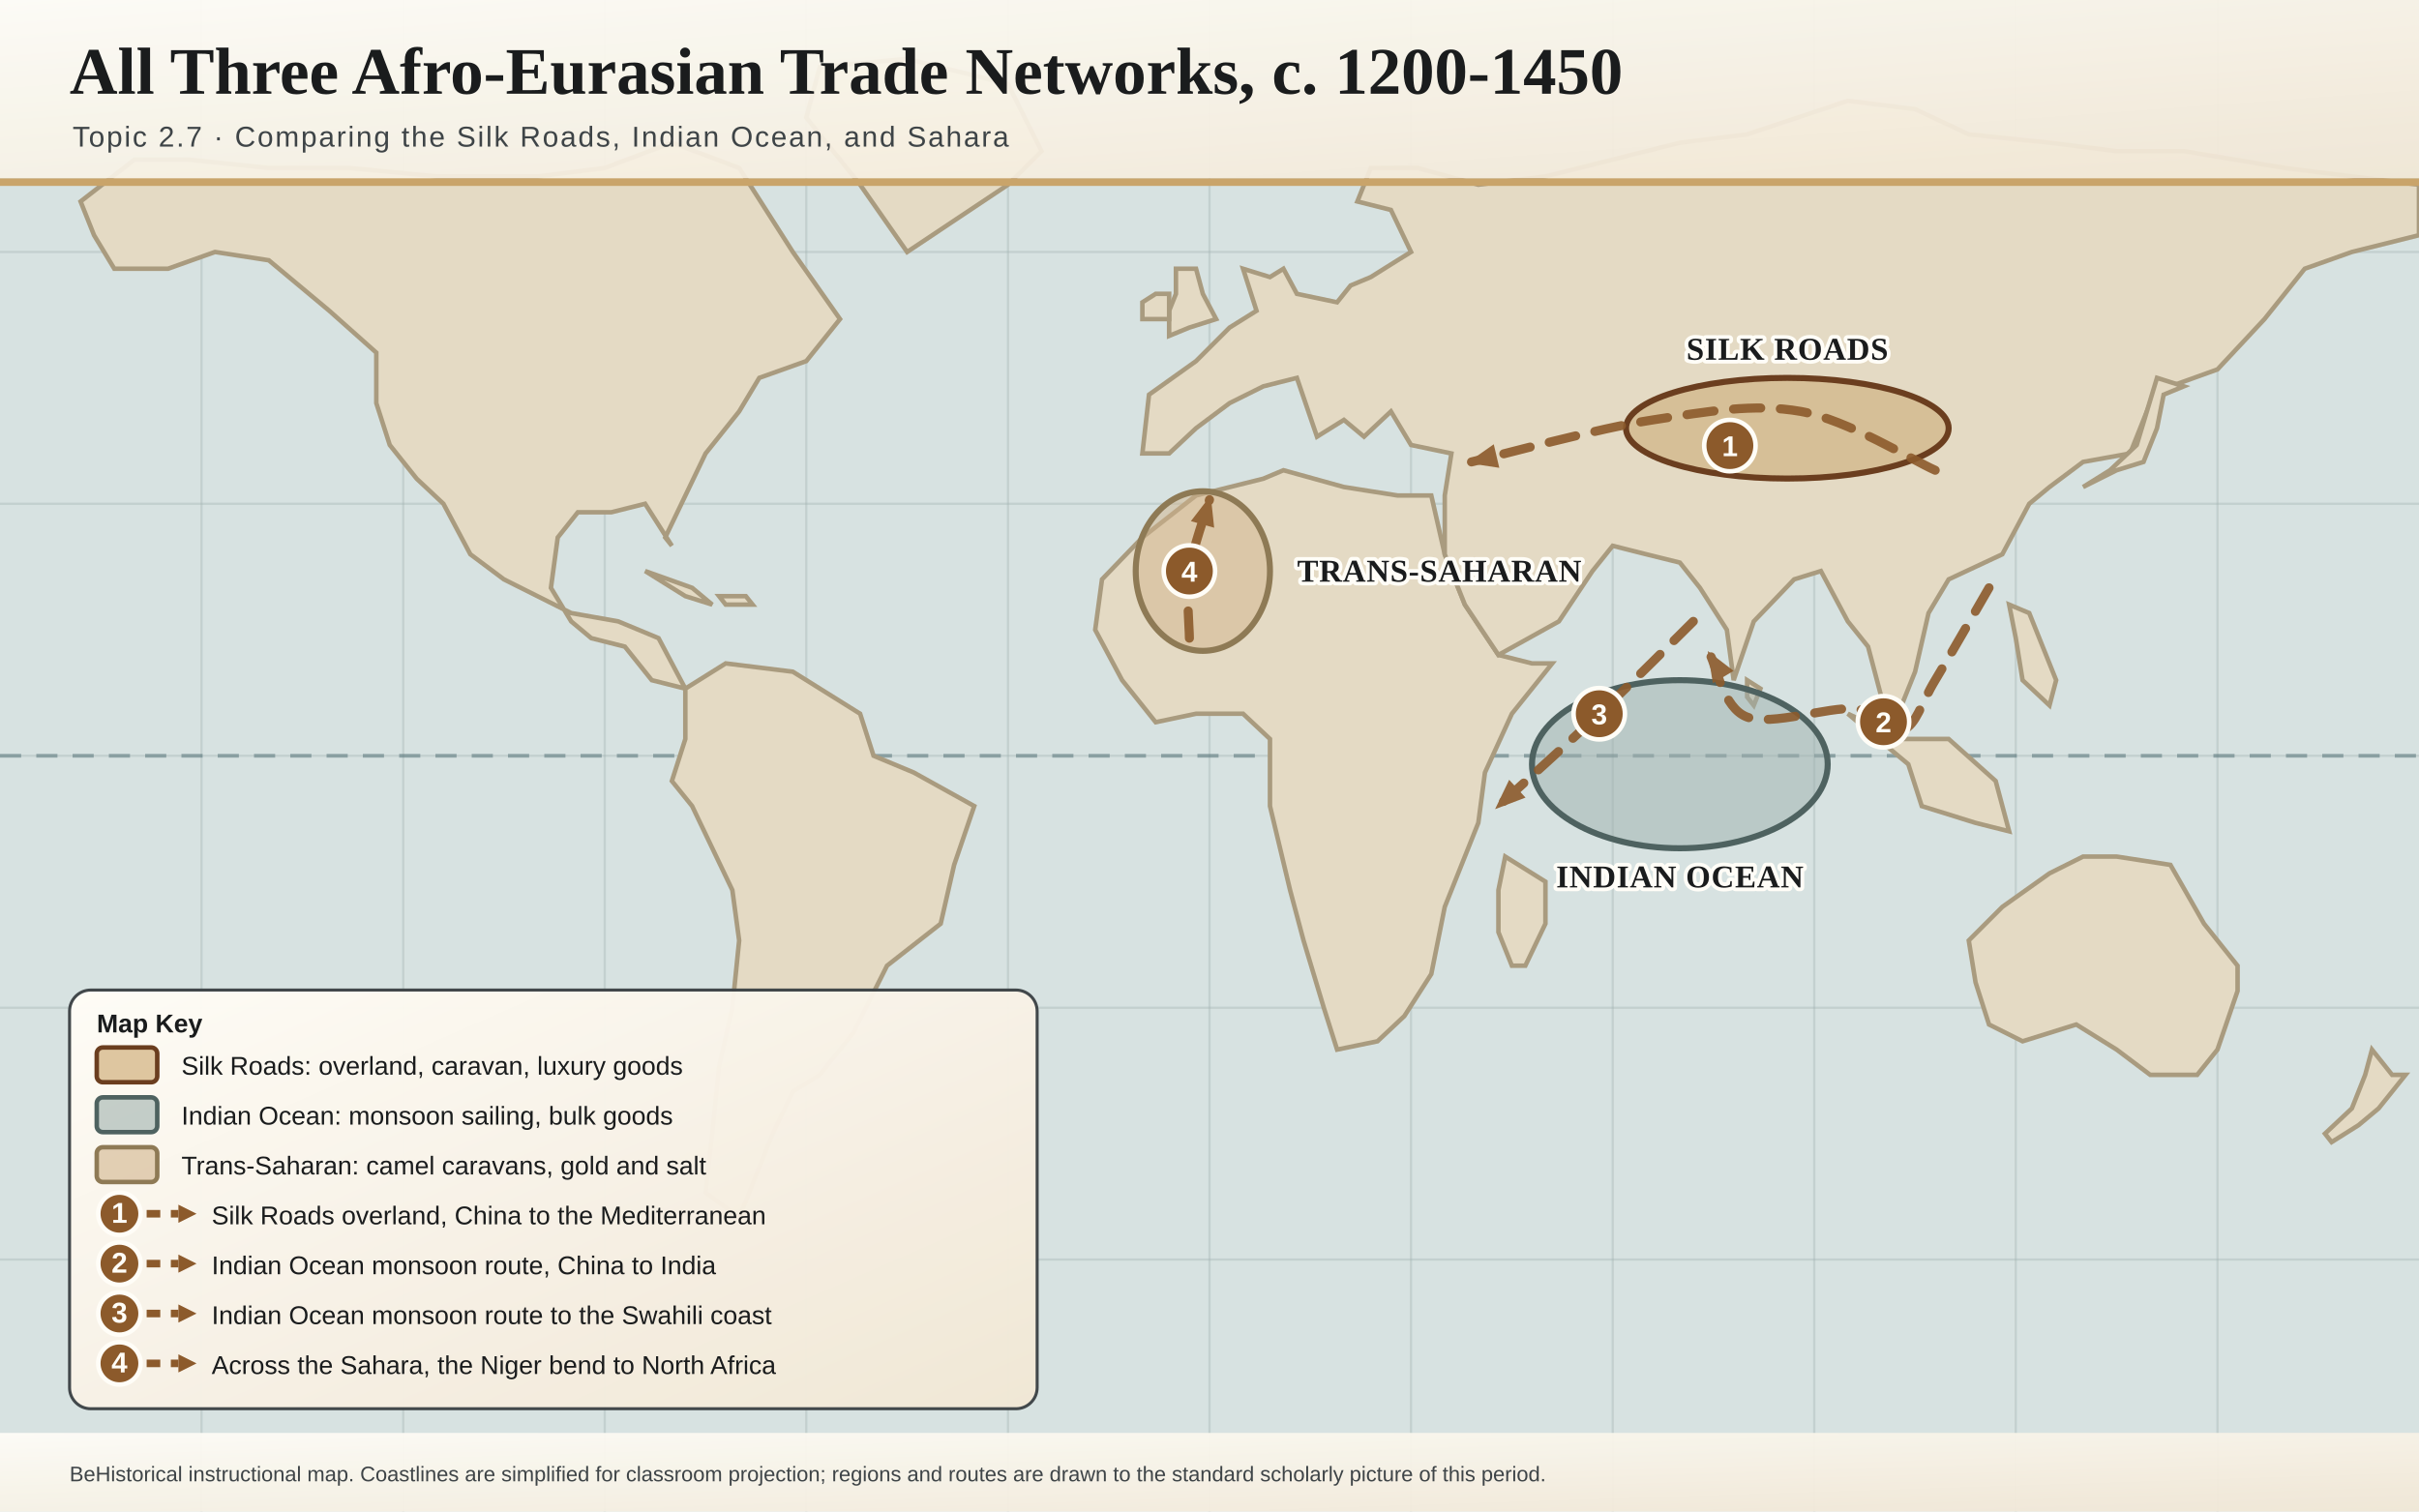
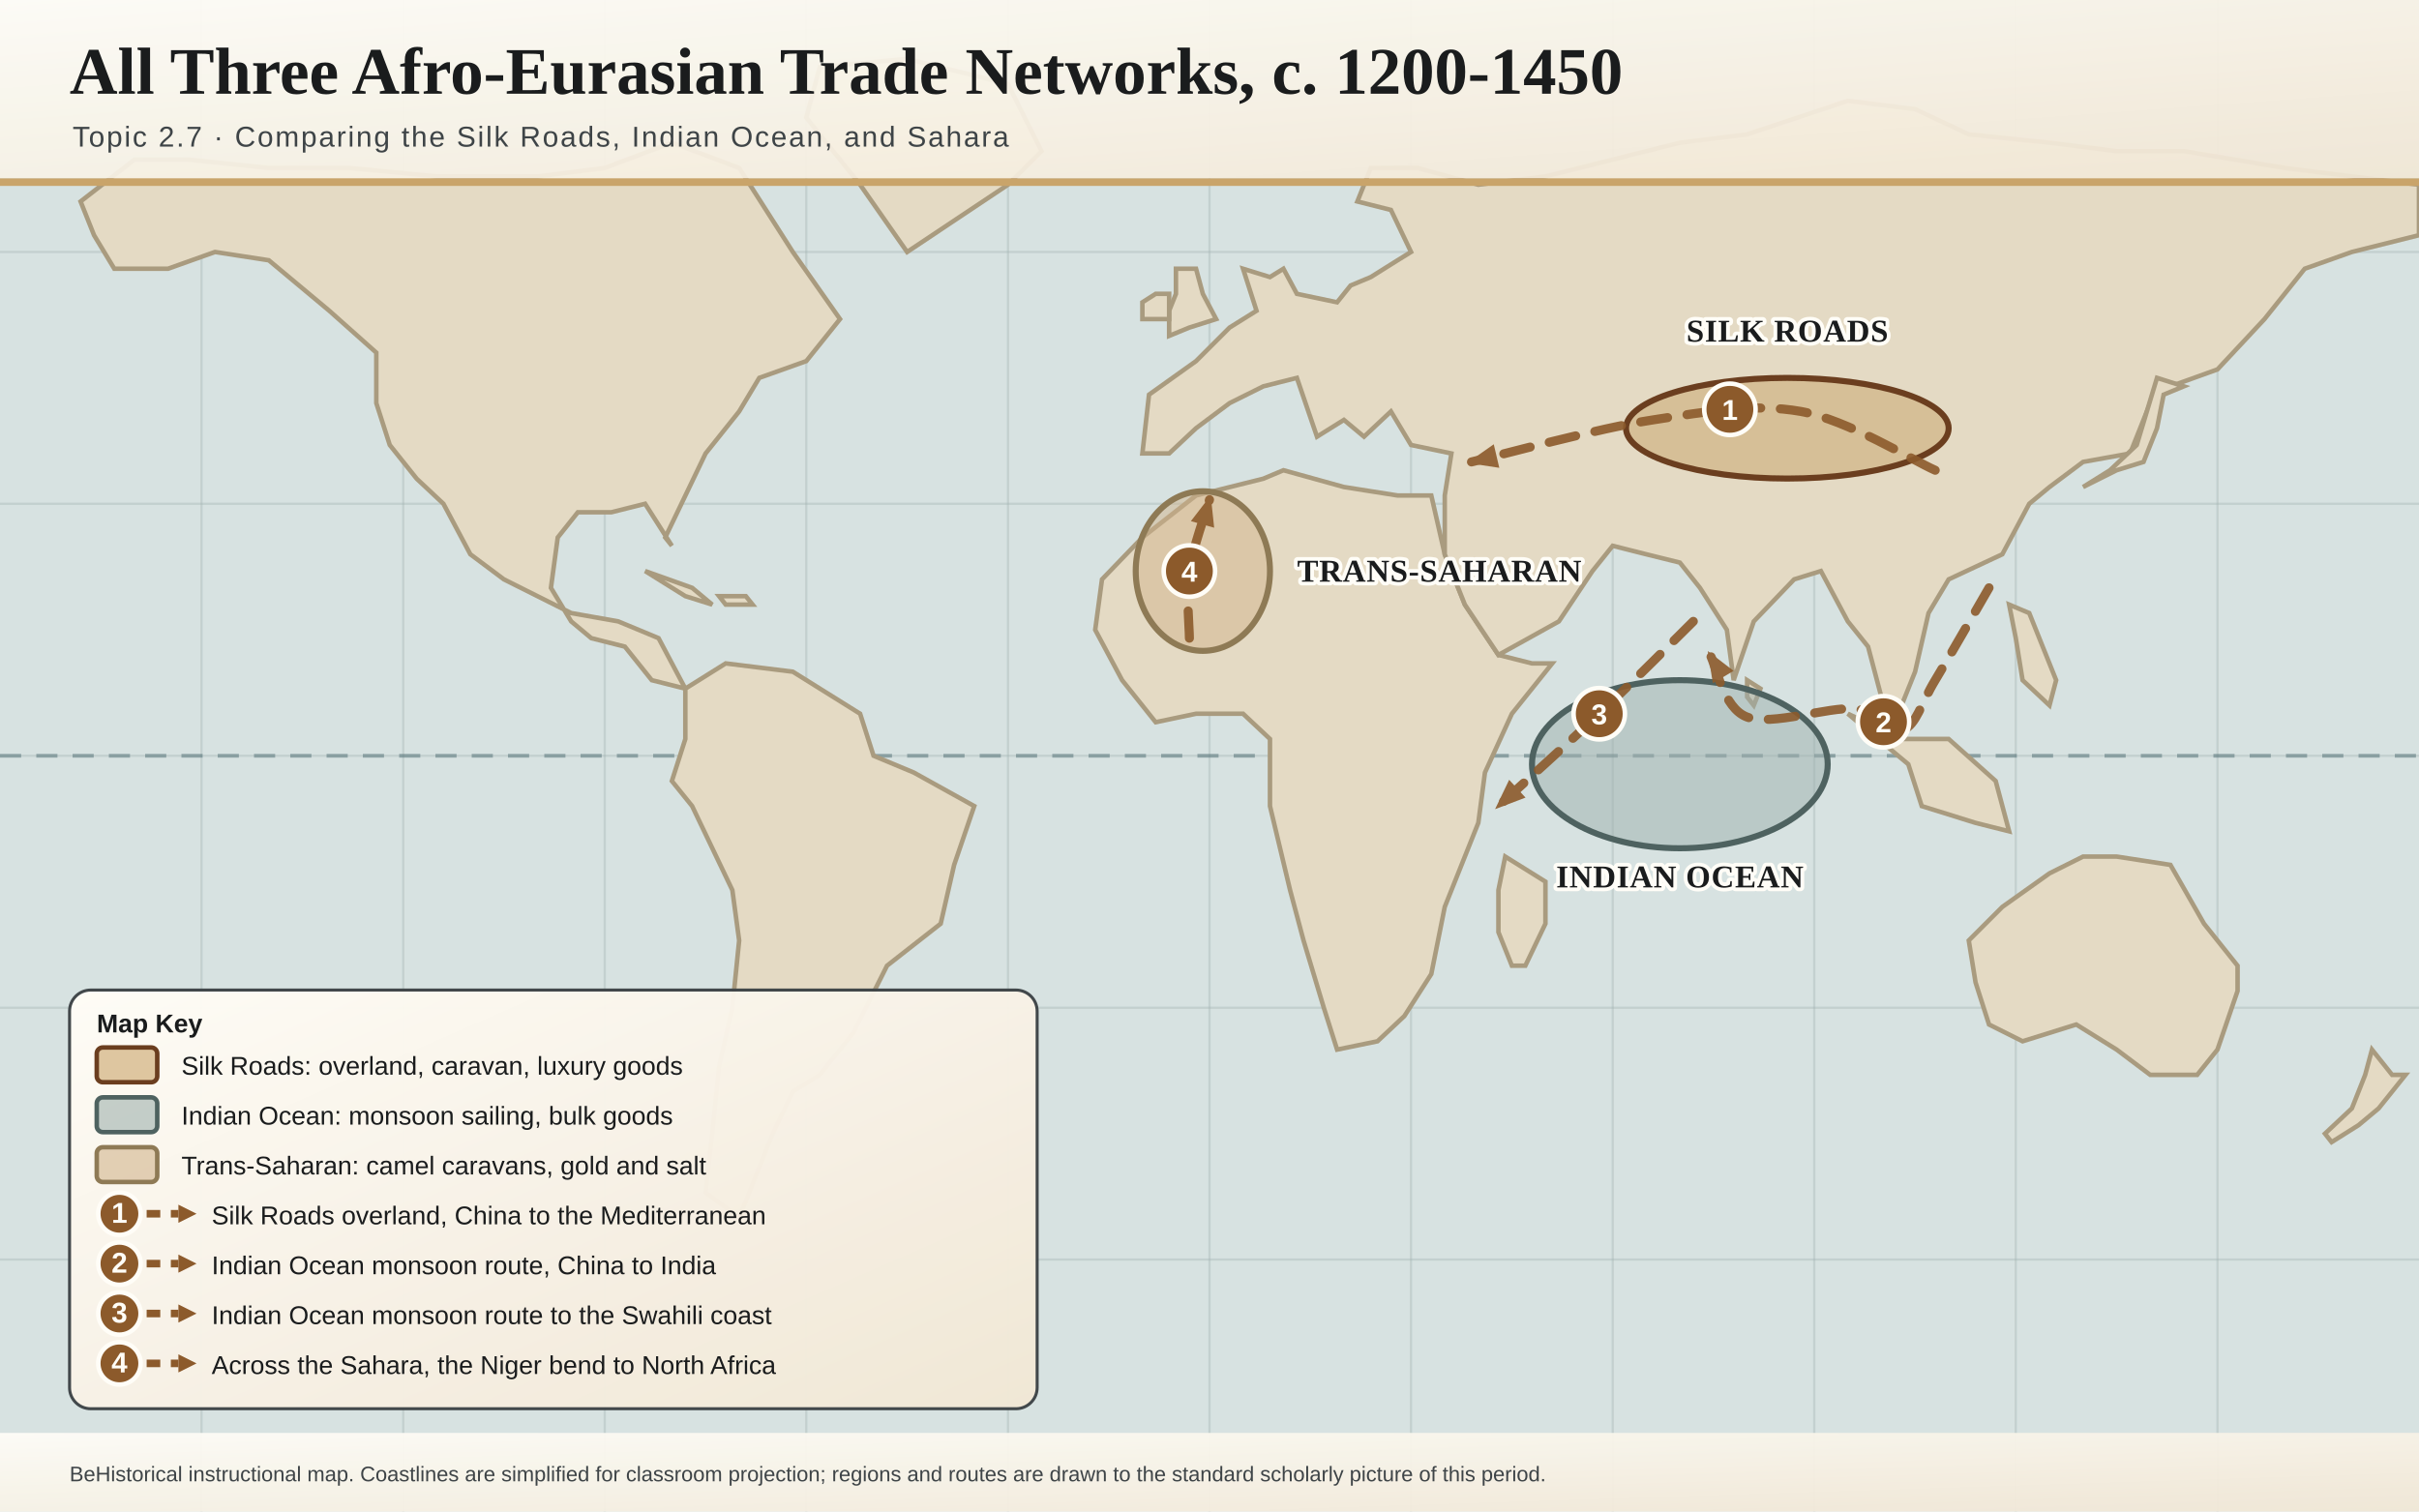
<svg xmlns="http://www.w3.org/2000/svg" width="1600" height="1000" viewBox="0 0 1600 1000" preserveAspectRatio="xMidYMid meet" role="img" aria-labelledby="map-title map-desc">
  <defs>
    <linearGradient id="paper" x1="0" x2="1" y1="0" y2="1">
      <stop offset="0" stop-color="#FFFDF7" />
      <stop offset="1" stop-color="#F1E7D5" />
    </linearGradient>
    <marker id="arrow" markerWidth="20" markerHeight="16" refX="17" refY="8" orient="auto" markerUnits="userSpaceOnUse">
      <path d="M0,0 L20,8 L0,16 Z" fill="#8C5A2B" />
    </marker>
    <style>
      .title{font-family:Georgia,'Times New Roman',serif;font-weight:700;font-size:44px;fill:#1A1C1D}
      .subtitle{font-family:Arial,Helvetica,sans-serif;font-size:19px;fill:#3E4447;letter-spacing:1.2px;text-transform:uppercase}
      .region{font-family:Georgia,'Times New Roman',serif;font-weight:700;font-size:21px;letter-spacing:.5px}
      .place{font-family:Arial,Helvetica,sans-serif;font-weight:700;font-size:18px;fill:#1A1C1D}
      .placenote{font-family:Arial,Helvetica,sans-serif;font-size:15px;fill:#3E4447}
      .small{font-family:Arial,Helvetica,sans-serif;font-size:17px;fill:#1A1C1D}
      .tiny{font-family:Arial,Helvetica,sans-serif;font-size:14px;fill:#3E4447}
      .badgenum{font-family:Arial,Helvetica,sans-serif;font-weight:700;font-size:19px;fill:#FFFDF7}
      .badge{fill:#8C5A2B;stroke:#FFFDF7;stroke-width:3}
      .halo{paint-order:stroke;stroke:#FFFDF7;stroke-width:5;stroke-linejoin:round}
      .city{fill:#1A1C1D;stroke:#FFFDF7;stroke-width:4}
+       .leader{stroke:#1A1C1D;stroke-width:2.5;stroke-linecap:round;opacity:.7}
      .flow{fill:none;stroke:#8C5A2B;stroke-width:6;stroke-linecap:round;opacity:.9}
      #land path{fill:#E4DAC4;stroke:#A99B7F;stroke-width:3}
      #graticule line{stroke:#9FB0AE;stroke-width:1.5;opacity:.35}
    </style>
  </defs>
  <rect width="1600" height="1000" fill="#D7E2E1" />
  <g id="graticule">
    <line x1="133.3" y1="0" x2="133.3" y2="1000" />
    <line x1="266.7" y1="0" x2="266.7" y2="1000" />
    <line x1="400.0" y1="0" x2="400.0" y2="1000" />
    <line x1="533.3" y1="0" x2="533.3" y2="1000" />
    <line x1="666.7" y1="0" x2="666.7" y2="1000" />
    <line x1="800.0" y1="0" x2="800.0" y2="1000" />
    <line x1="933.3" y1="0" x2="933.3" y2="1000" />
    <line x1="1066.7" y1="0" x2="1066.7" y2="1000" />
    <line x1="1200.0" y1="0" x2="1200.0" y2="1000" />
    <line x1="1333.3" y1="0" x2="1333.3" y2="1000" />
    <line x1="1466.7" y1="0" x2="1466.7" y2="1000" />
    <line x1="0" y1="833.3" x2="1600" y2="833.3" />
    <line x1="0" y1="666.7" x2="1600" y2="666.7" />
    <line x1="0" y1="500.0" x2="1600" y2="500.0" />
    <line x1="0" y1="333.3" x2="1600" y2="333.3" />
    <line x1="0" y1="166.7" x2="1600" y2="166.7" />
  </g>
  <line x1="0" y1="500.0" x2="1600" y2="500.0" stroke="#4E6B72" stroke-width="2.5" stroke-dasharray="14 10" opacity=".5" />
  <g id="land">
    <path id="land-greenland" d="M600.0,166.7 L666.7,122.2 L688.9,100.0 L666.7,55.6 L600.0,38.9 L542.2,44.4 L533.3,77.8 L568.9,122.2 L600.0,166.7 Z" />
    <path id="land-northAmerica" d="M53.3,133.3 L88.9,105.6 L124.4,105.6 L177.8,111.1 L231.1,111.1 L288.9,116.7 L355.6,116.7 L400.0,111.1 L444.4,94.4 L488.9,111.1 L524.4,166.7 L555.6,211.1 L533.3,238.9 L502.2,250.0 L488.9,272.2 L466.7,300.0 L440.0,355.6 L444.4,361.1 L426.7,333.3 L404.4,338.9 L382.2,338.9 L368.9,355.6 L364.4,388.9 L377.8,411.1 L391.1,422.2 L413.3,427.8 L431.1,450.0 L453.3,455.6 L435.6,422.2 L408.9,411.1 L377.8,405.6 L333.3,383.3 L311.1,366.7 L293.3,333.3 L275.6,316.7 L257.8,294.4 L248.9,266.7 L248.9,233.3 L217.8,205.6 L177.8,172.2 L142.2,166.7 L111.1,177.8 L75.6,177.8 L62.2,155.6 L53.3,133.3 Z" />
    <path id="land-southAmerica" d="M453.3,455.6 L480.0,438.9 L524.4,444.4 L568.9,472.2 L577.8,500.0 L604.4,511.1 L644.4,533.3 L631.1,572.2 L622.2,611.1 L586.7,638.9 L564.4,683.3 L542.2,711.1 L524.4,722.2 L511.1,750.0 L497.8,783.3 L488.9,805.6 L466.7,788.9 L471.1,750.0 L475.6,705.6 L484.4,666.7 L488.9,622.2 L484.4,588.9 L457.8,533.3 L444.4,516.7 L453.3,488.9 L453.3,455.6 Z" />
    <path id="land-africa" d="M724.4,416.7 L728.9,383.3 L755.6,355.6 L791.1,327.8 L835.6,316.7 L848.9,311.1 L888.9,322.2 L924.4,327.8 L946.7,327.8 L955.6,366.7 L968.9,400.0 L991.1,433.3 L1013.3,438.9 L1026.7,438.9 L1000.0,472.2 L982.2,511.1 L977.8,544.4 L955.6,600.0 L946.7,644.4 L928.9,672.2 L911.1,688.9 L884.4,694.4 L875.6,666.7 L862.2,622.2 L853.3,588.9 L840.0,533.3 L840.0,488.9 L822.2,472.2 L791.1,472.2 L764.4,477.8 L742.2,450.0 L724.4,416.7 Z" />
    <path id="land-eurasia" d="M755.6,300.0 L760.0,261.1 L791.1,238.9 L813.3,216.7 L831.1,205.6 L822.2,177.8 L840.0,183.3 L848.9,177.8 L857.8,194.4 L884.4,200.0 L893.3,188.9 L906.7,183.3 L924.4,172.2 L933.3,166.7 L920.0,138.9 L897.8,133.3 L906.7,111.1 L937.8,111.1 L977.8,122.2 L1022.2,116.7 L1066.7,105.6 L1111.1,94.4 L1155.6,88.9 L1222.2,66.7 L1266.7,72.2 L1302.2,88.9 L1355.6,94.4 L1400.0,100.0 L1444.4,100.0 L1511.1,111.1 L1555.6,116.7 L1600.0,122.2 L1600.0,155.6 L1555.6,166.7 L1524.4,177.8 L1497.8,211.1 L1466.7,244.4 L1435.6,255.6 L1422.2,266.7 L1408.9,300.0 L1377.8,305.6 L1355.6,322.2 L1342.2,333.3 L1324.4,366.7 L1288.9,383.3 L1275.6,405.6 L1266.7,444.4 L1253.3,477.8 L1244.4,461.1 L1235.6,427.8 L1222.2,411.1 L1204.4,377.8 L1186.7,383.3 L1160.0,411.1 L1146.7,450.0 L1142.2,416.7 L1124.4,388.9 L1111.1,372.2 L1088.9,366.7 L1066.7,361.1 L1053.3,377.8 L1031.1,411.1 L991.1,433.3 L968.9,400.0 L955.6,366.7 L955.6,327.8 L960.0,300.0 L933.3,294.4 L920.0,272.2 L902.2,288.9 L888.9,277.8 L871.1,288.9 L857.8,250.0 L835.6,255.6 L813.3,266.7 L791.1,283.3 L773.3,300.0 L755.6,300.0 Z" />
    <path id="land-britain" d="M773.3,222.2 L786.7,216.7 L804.4,211.1 L795.6,194.4 L791.1,177.8 L777.8,177.8 L777.8,194.4 L773.3,205.6 L773.3,222.2 Z" />
    <path id="land-ireland" d="M755.6,211.1 L773.3,211.1 L773.3,194.4 L764.4,194.4 L755.6,200.0 L755.6,211.1 Z" />
    <path id="land-japan" d="M1377.8,322.2 L1400.0,311.1 L1417.8,305.6 L1426.7,283.3 L1431.1,261.1 L1444.4,255.6 L1426.7,250.0 L1413.3,294.4 L1395.6,311.1 L1377.8,322.2 Z" />
    <path id="land-indonesia" d="M1222.2,472.2 L1262.2,505.6 L1271.1,533.3 L1306.7,544.4 L1328.9,550.0 L1320.0,516.7 L1288.9,488.9 L1257.8,488.9 L1222.2,472.2 Z" />
    <path id="land-philippines" d="M1328.9,400.0 L1342.2,405.6 L1351.1,427.8 L1360.0,450.0 L1355.6,466.7 L1337.8,450.0 L1333.3,422.2 L1328.9,400.0 Z" />
    <path id="land-australia" d="M1302.2,622.2 L1306.7,650.0 L1315.6,677.8 L1337.8,688.9 L1373.3,677.8 L1400.0,694.4 L1422.2,711.1 L1453.3,711.1 L1466.7,694.4 L1480.0,655.6 L1480.0,638.9 L1457.8,611.1 L1435.6,572.2 L1400.0,566.7 L1377.8,566.7 L1355.6,577.8 L1324.4,600.0 L1302.2,622.2 Z" />
    <path id="land-newZealand" d="M1568.9,694.4 L1582.2,711.1 L1591.1,711.1 L1573.3,733.3 L1560.0,744.4 L1542.2,755.6 L1537.8,750.0 L1555.6,733.3 L1564.4,711.1 L1568.9,694.4 Z" />
    <path id="land-madagascar" d="M995.6,566.7 L1022.2,583.3 L1022.2,611.1 L1008.9,638.9 L1000.0,638.9 L991.1,616.7 L991.1,588.9 L995.6,566.7 Z" />
    <path id="land-cuba" d="M426.7,377.8 L457.8,388.9 L471.1,400.0 L453.3,394.4 L426.7,377.8 Z" />
    <path id="land-hispaniola" d="M475.6,394.4 L493.3,394.4 L497.8,400.0 L480.0,400.0 L475.6,394.4 Z" />
    <path id="land-sriLanka" d="M1155.6,450.0 L1164.4,455.6 L1160.0,466.7 L1155.6,461.1 L1155.6,450.0 Z" />
  </g>
  <g id="highlights">
    <ellipse cx="1182.2" cy="283.3" rx="106.7" ry="33.3" fill="#C9A46A" fill-opacity="0.5" stroke="#6B3E1F" stroke-width="4" />
    <ellipse cx="1111.1" cy="505.6" rx="97.8" ry="55.6" fill="#9FB0AE" fill-opacity="0.5" stroke="#4E6260" stroke-width="4" />
    <ellipse cx="795.6" cy="377.8" rx="44.4" ry="52.8" fill="#D2B48C" fill-opacity="0.5" stroke="#8E7A55" stroke-width="4" />
  </g>
  <g id="flows">
    <path class="flow" d="M1280.0,311.1 C1265.2,304.6 1222.2,277.8 1191.1,272.2 C1160.0,266.7 1129.6,272.2 1093.3,277.8 C1057.0,283.3 993.3,300.9 973.3,305.6" stroke-dasharray="18 13" marker-end="url(#arrow)" />
-     <circle class="badge" cx="1144.2" cy="294.8" r="17" />
-     <text class="badgenum" x="1144.2" y="301.8" text-anchor="middle">1</text>
+     <circle class="badge" cx="1144.2" cy="270.8" r="17" />
+     <text class="badgenum" x="1144.2" y="277.8" text-anchor="middle">1</text>
    <path class="flow" d="M1315.6,388.9 C1309.6,399.1 1289.5,434.4 1280.0,450.0 C1270.5,465.6 1267.6,479.6 1258.7,482.8 C1249.8,485.9 1243.9,470.3 1226.7,468.9 C1209.5,467.5 1171.5,480.4 1155.6,474.4 C1139.6,468.5 1135.2,440.2 1131.1,433.3" stroke-dasharray="18 13" marker-end="url(#arrow)" />
    <circle class="badge" cx="1245.8" cy="477.5" r="17" />
    <text class="badgenum" x="1245.8" y="484.5" text-anchor="middle">2</text>
    <path class="flow" d="M1120.0,411.1 C1109.6,421.3 1079.3,451.9 1057.8,472.2 C1036.3,492.6 1002.2,523.1 991.1,533.3" stroke-dasharray="18 13" marker-end="url(#arrow)" />
    <circle class="badge" cx="1057.8" cy="472.2" r="17" />
    <text class="badgenum" x="1057.8" y="479.2" text-anchor="middle">3</text>
    <path class="flow" d="M786.7,422.2 C786.7,414.8 784.4,393.1 786.7,377.8 C788.9,362.5 797.8,338.4 800.0,330.6" stroke-dasharray="18 13" marker-end="url(#arrow)" />
    <circle class="badge" cx="786.7" cy="377.8" r="17" />
    <text class="badgenum" x="786.7" y="384.8" text-anchor="middle">4</text>
  </g>
  <g id="region-labels">
-     <text class="region halo" x="1182.2" y="238.0" text-anchor="middle" fill="#1A1C1D">
+     <text class="region halo" x="1182.2" y="226.0" text-anchor="middle" fill="#1A1C1D">
      <tspan x="1182.2" dy="0">SILK ROADS</tspan>
    </text>
    <text class="region halo" x="1111.1" y="587.1" text-anchor="middle" fill="#1A1C1D">
      <tspan x="1111.1" dy="0">INDIAN OCEAN</tspan>
    </text>
    <text class="region halo" x="858.0" y="384.8" text-anchor="start" fill="#1A1C1D">
      <tspan x="858.0" dy="0">TRANS-SAHARAN</tspan>
    </text>
  </g>
  <g id="places">
    
  </g>
  <g id="titleband">
    <rect x="0" y="0" width="1600" height="118" fill="url(#paper)" opacity=".93" />
    <rect x="0" y="118" width="1600" height="5" fill="#C9A46A" />
    <text class="title" x="46" y="62">All Three Afro-Eurasian Trade Networks, c. 1200-1450</text>
    <text class="subtitle" x="48" y="97">Topic 2.7 · Comparing the Silk Roads, Indian Ocean, and Sahara</text>
  </g>
  <g id="legend" transform="translate(46,655)">
    <rect x="0" y="0" width="640" height="277" rx="14" fill="url(#paper)" stroke="#3E4447" stroke-width="2" opacity=".97" />
    <text class="small" x="18" y="28" font-weight="700">Map Key</text>
    <rect x="18" y="38" width="40" height="23" rx="4" fill="#C9A46A" fill-opacity=".6" stroke="#6B3E1F" stroke-width="3" />
    <text class="small" x="74" y="56">Silk Roads: overland, caravan, luxury goods</text>
    <rect x="18" y="71" width="40" height="23" rx="4" fill="#9FB0AE" fill-opacity=".6" stroke="#4E6260" stroke-width="3" />
    <text class="small" x="74" y="89">Indian Ocean: monsoon sailing, bulk goods</text>
    <rect x="18" y="104" width="40" height="23" rx="4" fill="#D2B48C" fill-opacity=".6" stroke="#8E7A55" stroke-width="3" />
    <text class="small" x="74" y="122">Trans-Saharan: camel caravans, gold and salt</text>
    <circle class="badge" cx="33" cy="148" r="14" />
    <text class="badgenum" x="33" y="154" text-anchor="middle" font-size="16">1</text>
    <line x1="51" x2="72" y1="148" y2="148" stroke="#8C5A2B" stroke-width="5" stroke-dasharray="9 7" />
    <path d="M72,142 L84,148 L72,154 Z" fill="#8C5A2B" />
    <text class="small" x="94" y="155">Silk Roads overland, China to the Mediterranean</text>
    <circle class="badge" cx="33" cy="181" r="14" />
    <text class="badgenum" x="33" y="187" text-anchor="middle" font-size="16">2</text>
    <line x1="51" x2="72" y1="181" y2="181" stroke="#8C5A2B" stroke-width="5" stroke-dasharray="9 7" />
    <path d="M72,175 L84,181 L72,187 Z" fill="#8C5A2B" />
    <text class="small" x="94" y="188">Indian Ocean monsoon route, China to India</text>
    <circle class="badge" cx="33" cy="214" r="14" />
    <text class="badgenum" x="33" y="220" text-anchor="middle" font-size="16">3</text>
    <line x1="51" x2="72" y1="214" y2="214" stroke="#8C5A2B" stroke-width="5" stroke-dasharray="9 7" />
    <path d="M72,208 L84,214 L72,220 Z" fill="#8C5A2B" />
    <text class="small" x="94" y="221">Indian Ocean monsoon route to the Swahili coast</text>
    <circle class="badge" cx="33" cy="247" r="14" />
    <text class="badgenum" x="33" y="253" text-anchor="middle" font-size="16">4</text>
    <line x1="51" x2="72" y1="247" y2="247" stroke="#8C5A2B" stroke-width="5" stroke-dasharray="9 7" />
    <path d="M72,241 L84,247 L72,253 Z" fill="#8C5A2B" />
    <text class="small" x="94" y="254">Across the Sahara, the Niger bend to North Africa</text>
  </g>
  <rect x="0" y="948" width="1600" height="52" fill="url(#paper)" opacity=".93" />
  <text class="tiny" x="46" y="980">BeHistorical instructional map. Coastlines are simplified for classroom projection; regions and routes are drawn to the standard scholarly picture of this period.</text>
</svg>
